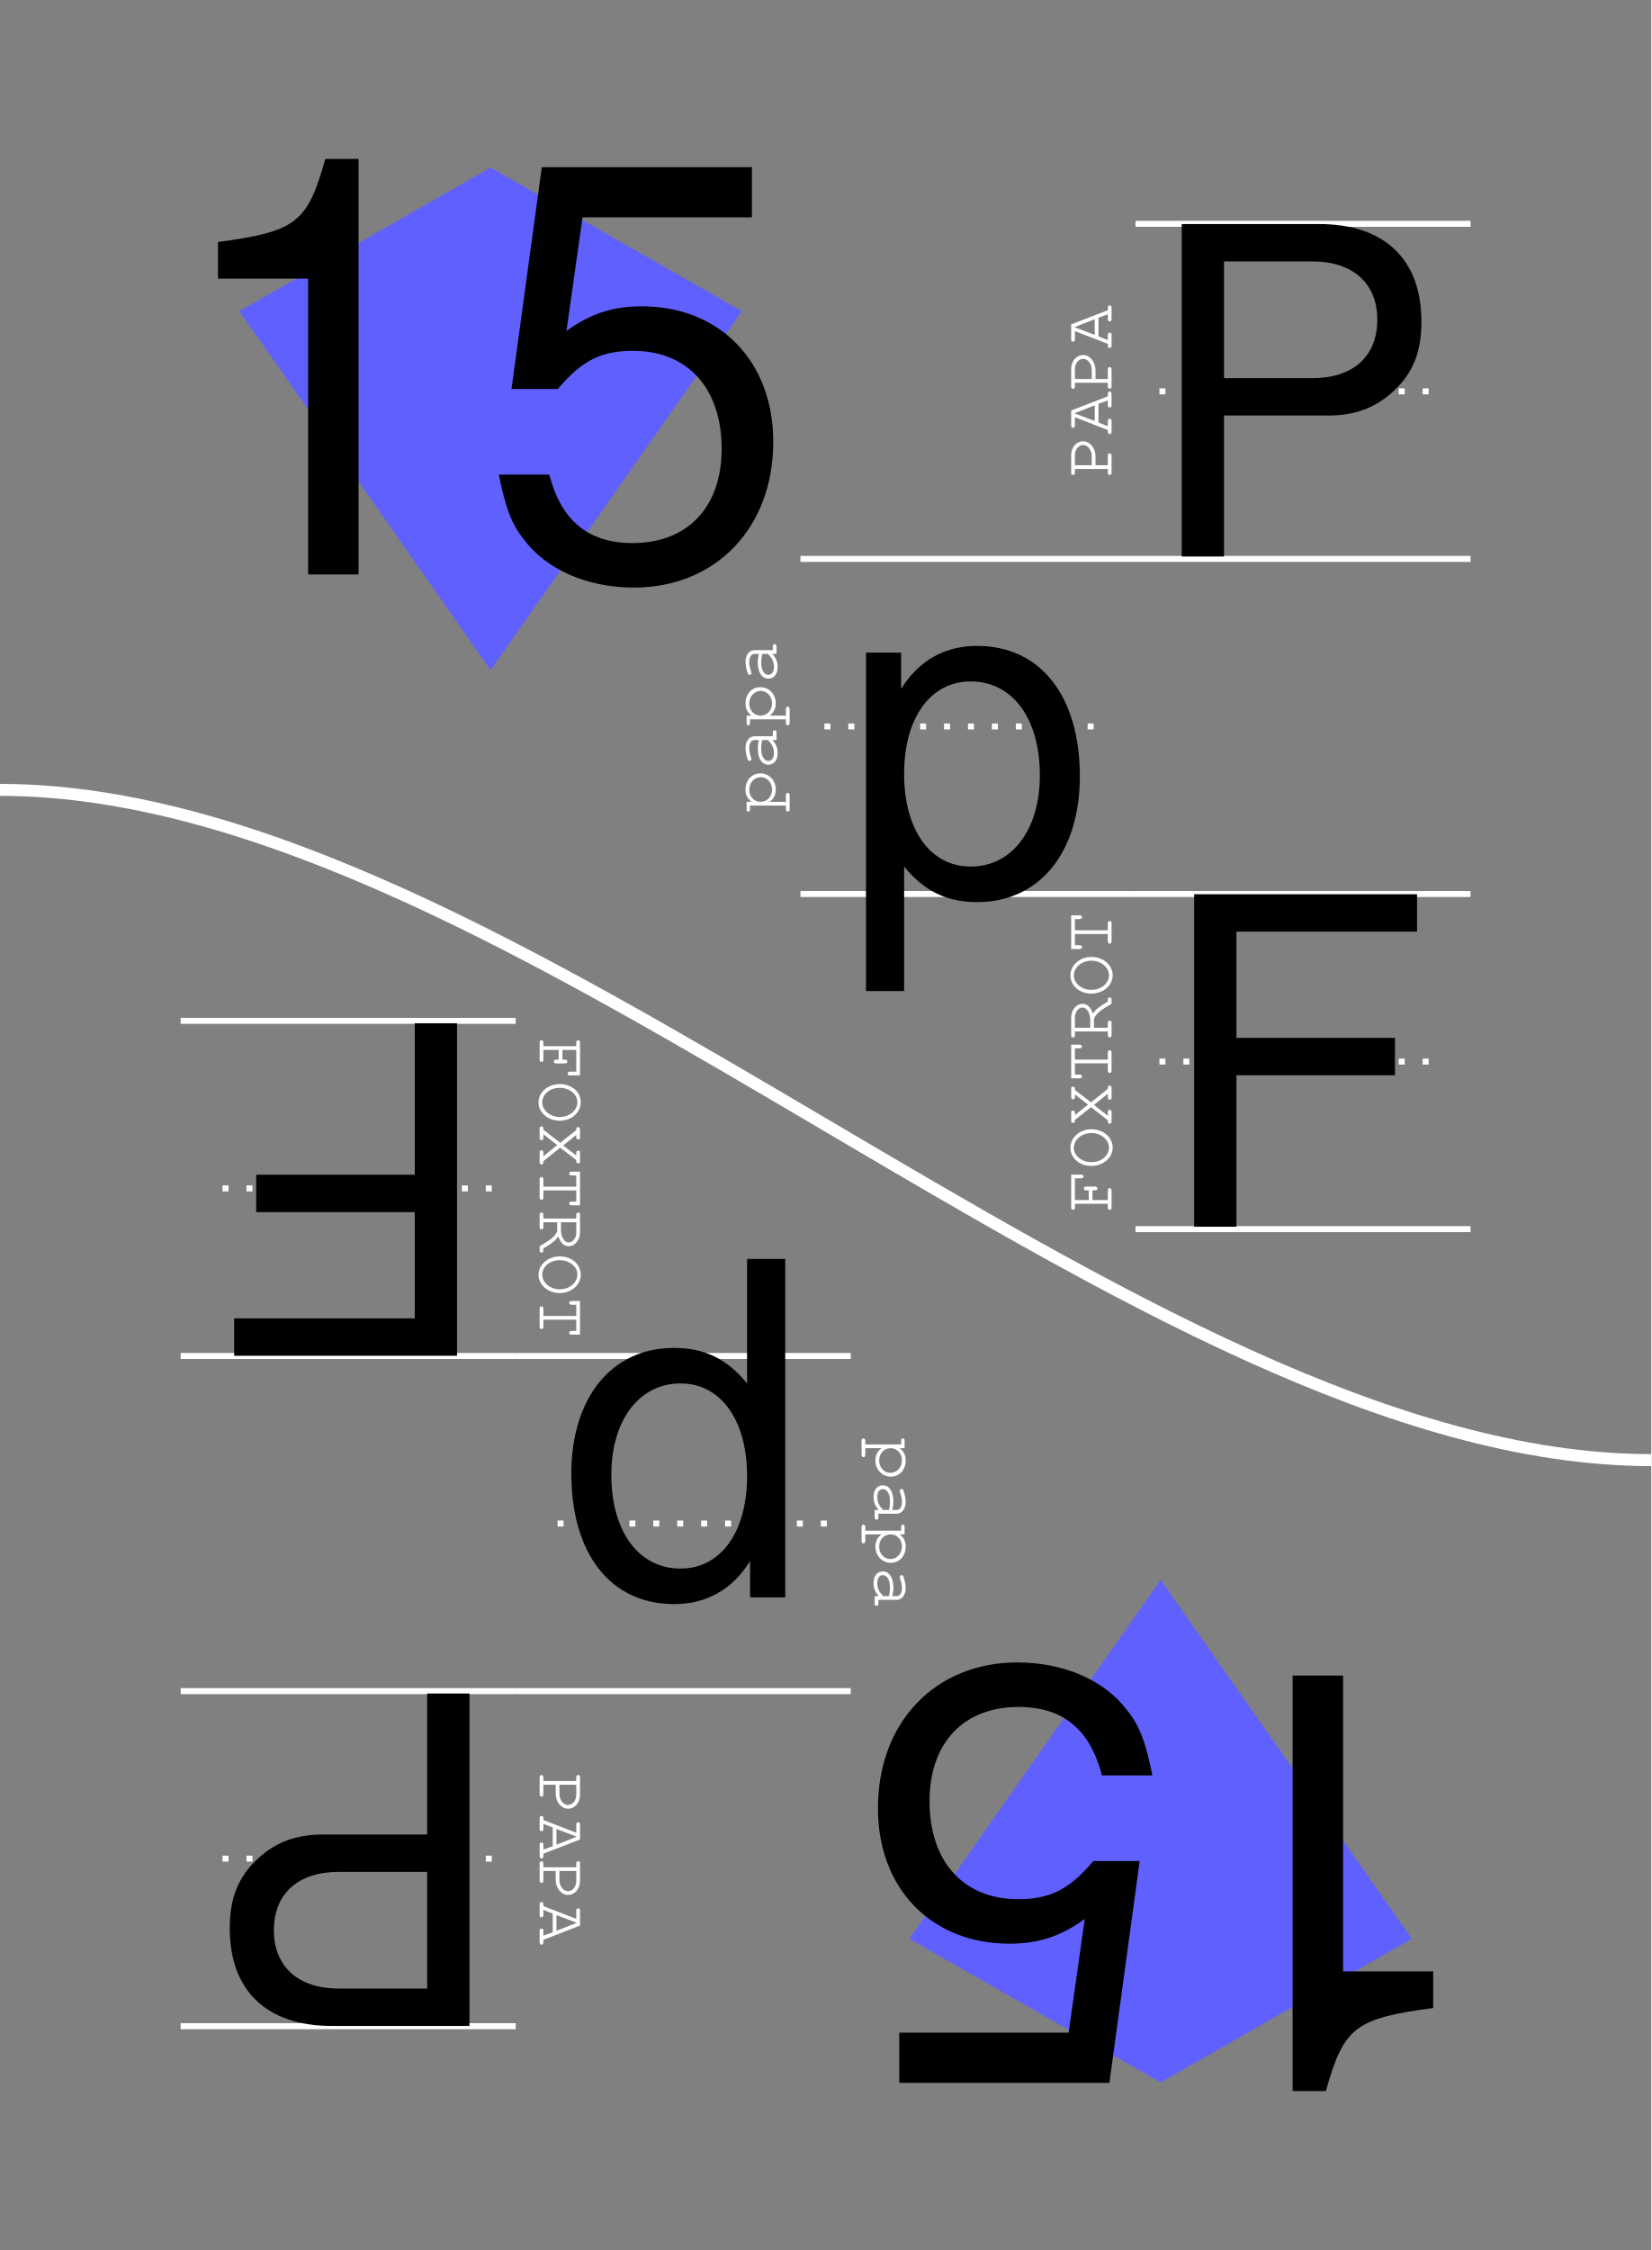
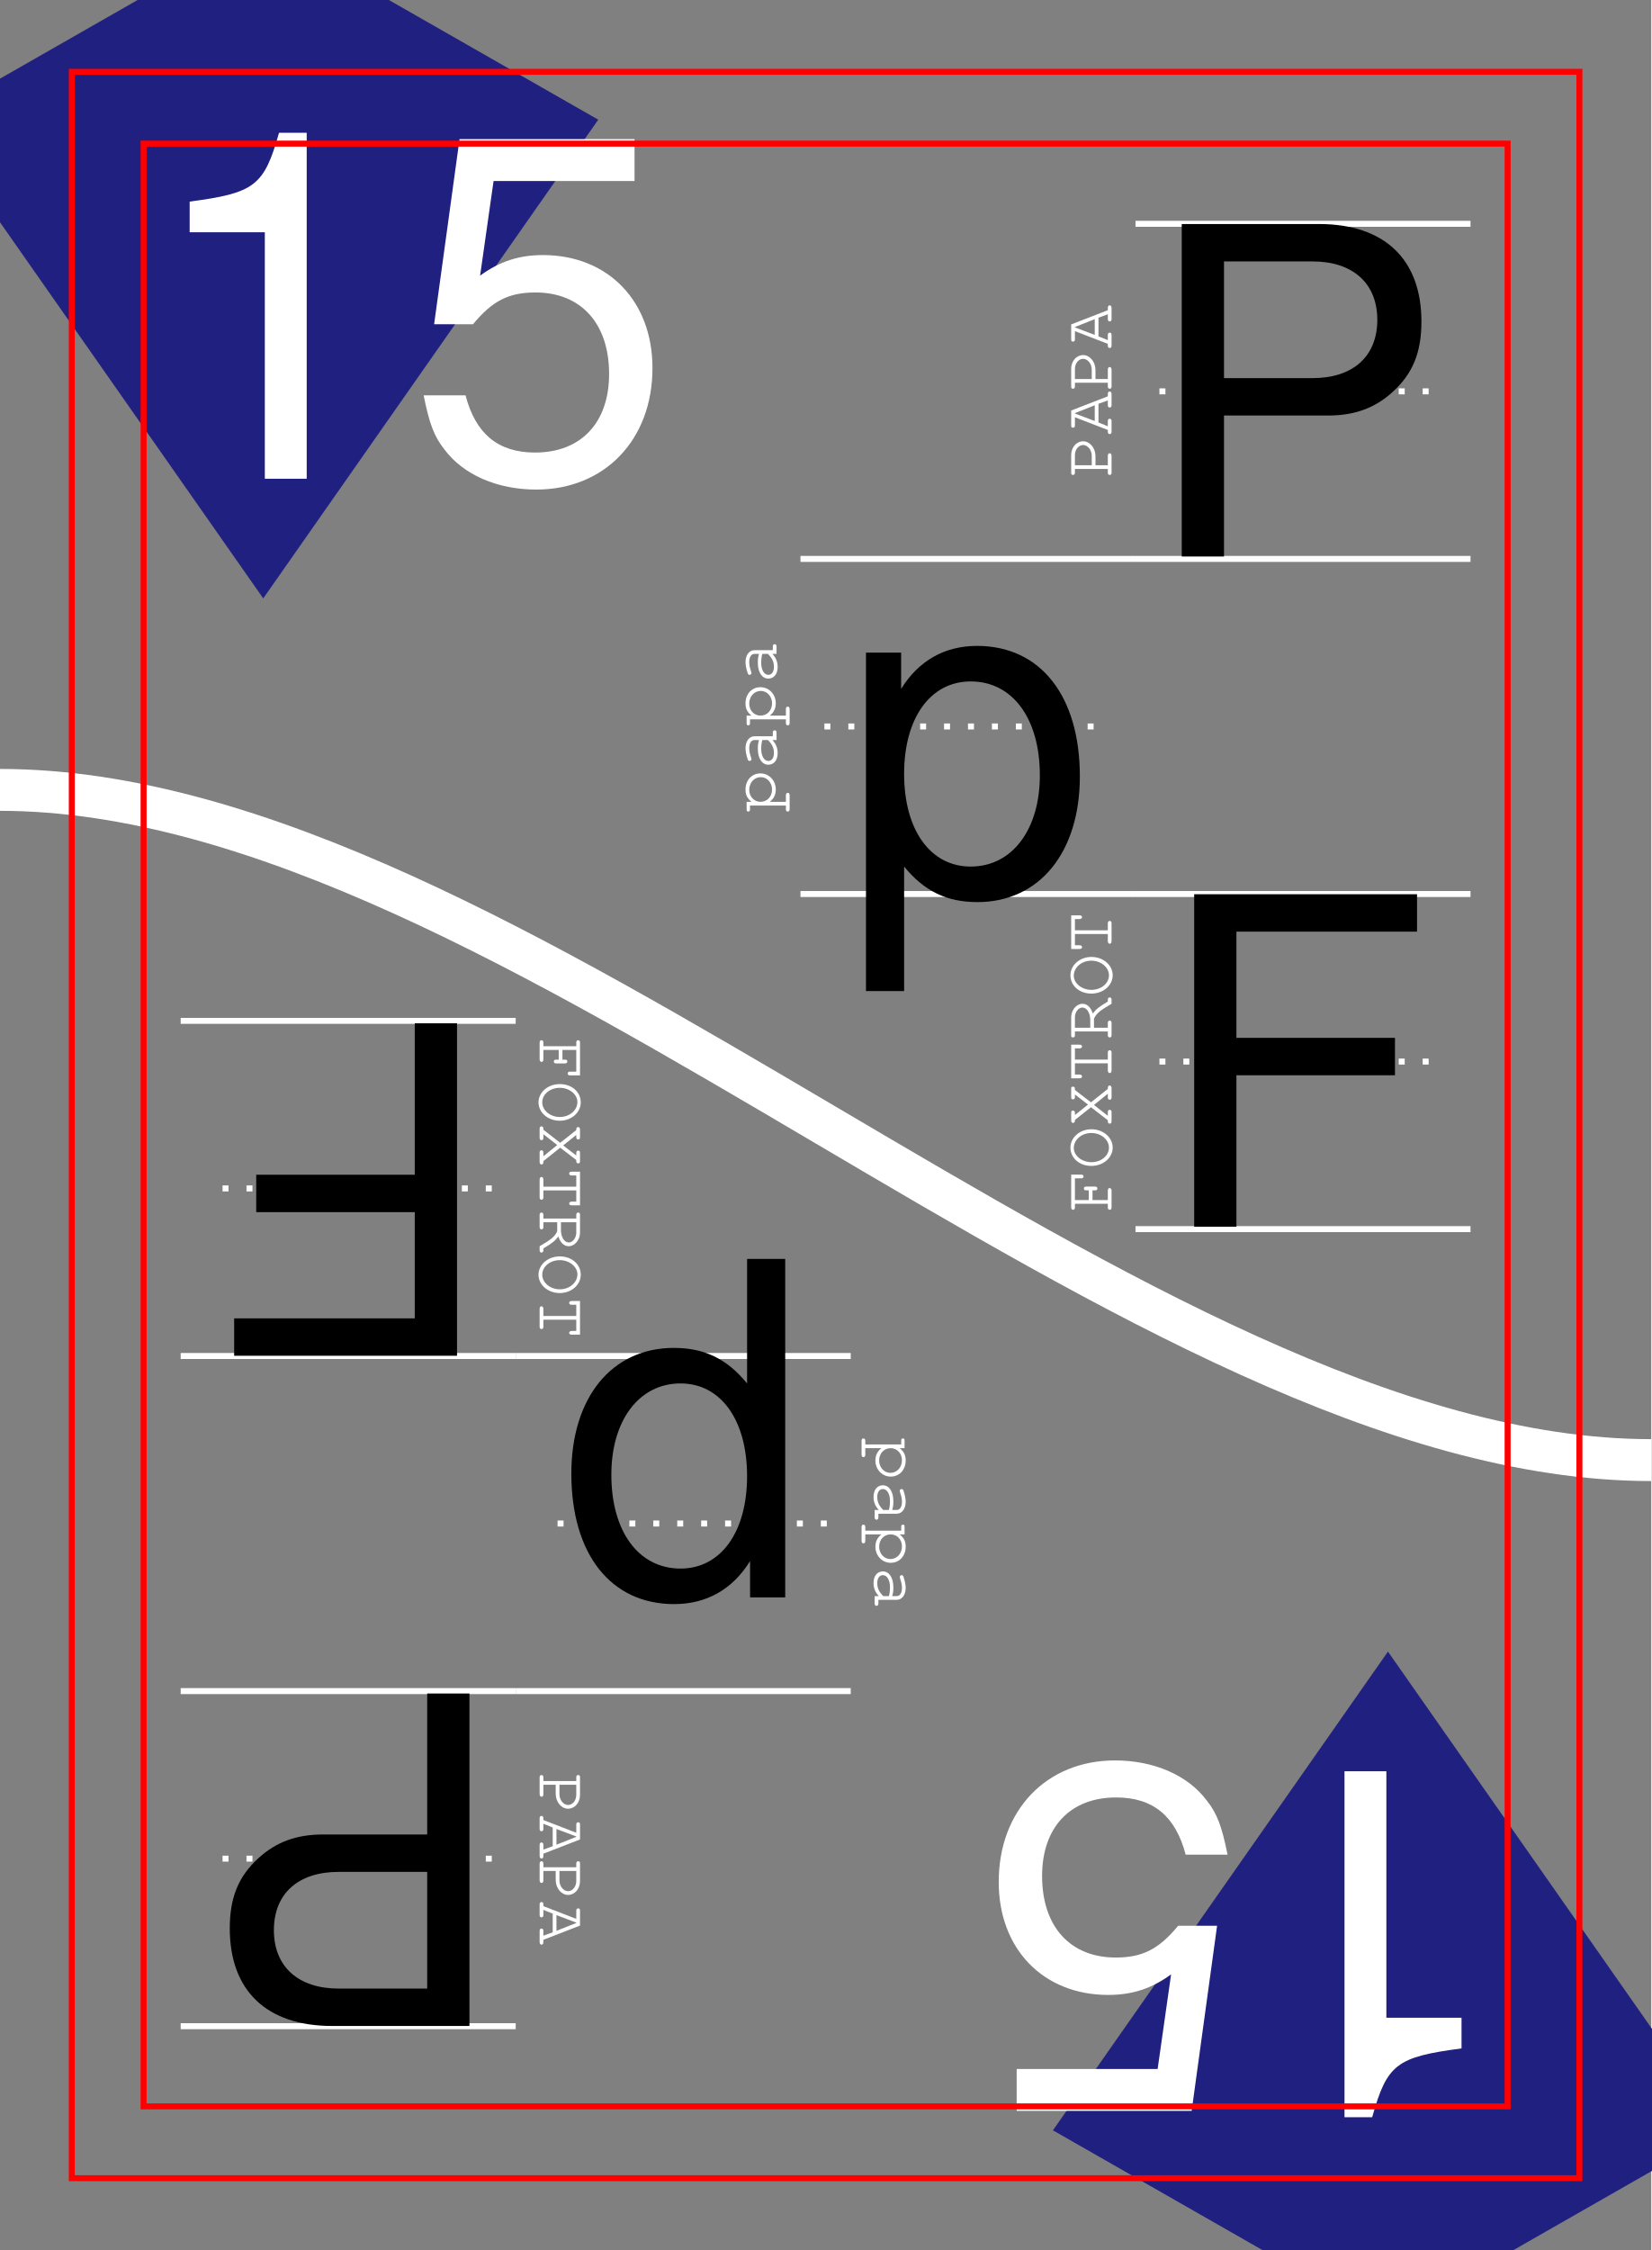
<svg xmlns="http://www.w3.org/2000/svg" xmlns:xlink="http://www.w3.org/1999/xlink" width="69mm" height="94mm" viewBox="-3 -3 69 94" version="1.1" id="card-15">
  <style>
    text { font-family:Helvetica; font-size:19.04px; line-height:1; fill:#000000;fill-opacity:1;stroke:none; }
   
   g.emoji path, g.emoji ellipse, g.emoji circle  { fill:none;stroke:#000000;stroke-width:1.0;stroke-linecap:round;stroke-miterlimit:4;stroke-dasharray:none;stroke-opacity:1 }
   g#card-15-formats-dark text { font-size:7px;fill:#ffffff; }
   g#card-15-thumb-up text, g#card-15-thumb-down text { font-size:7px; }
   path  { fill:none;stroke:#000000;stroke-width:1.0;stroke-linecap:butt;stroke-linejoin:miter;stroke-opacity:1; }
   path.suit { stroke:none; }
   g#card-15-border path  { fill:#808080;fill-opacity:1;stroke:#000000;stroke-width:1.5;stroke-opacity:1;stroke-miterlimit:4;stroke-dasharray:none; }
   g#card-15-lines path { fill:none;stroke:#ffffff;stroke-width:0.25;stroke-linecap:butt;stroke-linejoin:miter;stroke-miterlimit:4;stroke-dasharray:none;stroke-dashoffset:0;stroke-opacity:1 }
   g#card-15-lines-dark path { fill:none;stroke:#000000;stroke-width:0.5;stroke-linecap:butt;stroke-linejoin:miter;stroke-miterlimit:4;stroke-dasharray:none;stroke-dashoffset:0;stroke-opacity:1; }
   g#card-15-lines path.lines-center { stroke-dasharray:0.25, 0.75;}
  </style>
  <defs>
    <g id="card-15-heart-full" class="emoji" transform="translate(-7,-14)">
      <path d="M 7,14 C -5.5,3.5 2,-3 7,2 12,-3 19.5,3.5 7,14 Z" />
    </g>
    <g id="card-15-heart-broken" class="emoji" transform="translate(-7,-14)">
      <path d="M 3.119,0.918 C -0.516,1.134 -2.304,6.546 6.573,13.572            L 10.056,6.195 5.805,7.761 6.763,2.319            C 5.546,1.284 4.244,0.851 3.119,0.918 Z" />
      <path d="M 11.598,-0.031 C 10.627,-0.087 9.524,0.229 8.459,0.983            L 6.937,5.754 12.36,4.47 6.655,12.992            c 0.148,0.146 0.298,0.292 0.453,0.44            C 17.163,6.008 15.371,0.19 11.598,-0.031 Z" />
    </g>
    <g id="card-15-thumb" class="emoji">
      <path d="m 0.25,6 h 4 C 3.761,3.426 2.261,0.331 6.095,0.464           9.005,0.565 8.214,3.28 7.75,6 c 3,0 7,1 4,3 1,1 1,1 0,2 2,1 2,3 -11.5,2 z" />
      <path style="stroke-width:0.5" d="m 4.722,1.807 c 0,0 0.175,2.379 1.03,2.351           0.834,-0.027 0.855,-2.351 0.855,-2.351 z" />
    </g>
    <g id="card-15-thumb-up" class="emoji" transform="translate(-7,-14)">
      <use xlink:href="#card-15-thumb" />
      <text text-anchor="middle" x="6" y="12">+1</text>
    </g>
    <g id="card-15-thumb-down" class="emoji" transform="translate(-7,-14)">
      <use transform="matrix(1,0,0,-1,0,14)" xlink:href="#card-15-thumb" />
      <text text-anchor="middle" x="7" y="7">-1</text>
    </g>
    <g id="card-15-sad" class="emoji" transform="translate(-7,-14)">
      <ellipse id="card-15-sad-right-eye" cx="9.5" cy="4" rx="0.25" ry="0.75" />
      <ellipse id="card-15-sad-left-eye" cx="4.5" cy="4" rx="0.25" ry="0.75" />
      <circle id="card-15-sad-face" cx="7" cy="7" r="7" />
      <path id="card-15-sad-frown" d="m 3,10 c 1.5,-3 6,-3 8,0" />
    </g>
    <g id="card-15-happy" class="emoji" transform="translate(-7,-14)">
      <ellipse id="card-15-happy-right-eye" cx="9.5" cy="4" rx="0.25" ry="0.75" />
      <ellipse id="card-15-happy-left-eye" cx="4.5" cy="4" rx="0.25" ry="0.75" />
      <circle id="card-15-happy-face" cx="7" cy="7" r="7" />
      <path id="card-15-happy-smile" d="m 3,8 c 1.5,4 6,4 8,0" />
    </g>
    <g id="card-15-suit-club" transform="translate(7,7)">
-       <path id="card-15-suit-club-flower" style="fill:#60ff60;stroke:none" d="     M -7.347880794884119e-16,4.0      C 3.365,12.557 12.557,-3.365 3.464,-2.0      C 9.192,-9.192 -9.192,-9.192 -3.464,-2      C -12.557,-3.365 -3.365,12.557 -7.347880794884119e-16,4.0      Z     " />
-       <path id="card-15-suit-club-stem" style="fill:#60ff60;stroke:none" d="     m 0,7.0      h -1.5      c 1.5,-1.5 1.5,-7.0 1.5,-7.0      c 0,0 0,5.5 1.5,7.0      z" />
+       <path id="card-15-suit-club-flower" style="fill:#208020;stroke:none" d="     M -7.347880794884119e-16,4.0      C 3.365,12.557 12.557,-3.365 3.464,-2.0      C 9.192,-9.192 -9.192,-9.192 -3.464,-2      C -12.557,-3.365 -3.365,12.557 -7.347880794884119e-16,4.0      Z     " />
+       <path id="card-15-suit-club-stem" style="fill:#208020;stroke:none" d="     m 0,7.0      h -1.5      c 1.5,-1.5 1.5,-7.0 1.5,-7.0      c 0,0 0,5.5 1.5,7.0      z" />
    </g>
    <g id="card-15-suit-heart">
-       <path style="fill:#ff6060;stroke:none" d="M 7,14 C -5.5,3.5 2,-3 7,2 12,-3 19.5,3.5 7,14 Z" />
+       <path style="fill:#802020;stroke:none" d="M 7,14 C -5.5,3.5 2,-3 7,2 12,-3 19.5,3.5 7,14 Z" />
    </g>
    <g id="card-15-suit-diamond">
-       <path style="fill:#6060ff;stroke:none" d="m 7,14 -7,-10 7,-4 7,4 z" />
+       <path style="fill:#202080;stroke:none" d="m 7,14 -7,-10 7,-4 7,4 z" />
    </g>
    <g id="card-15-suit-spade">
-       <path style="fill:#606060;stroke:none" d="M 7,0 C -5.5,10.5 2,17 7,12 12,17 19.5,10.5 7,0 Z" />
-       <path style="fill:#606060;stroke:none" d="m 7,14 h -1.5 c 1.5,-1.5 1.5,-7.0 1.5,-7.0 c 0,0 0,5.5 1.5,7.0 z" />
+       <path style="fill:#202020;stroke:none" d="M 7,0 C -5.5,10.5 2,17 7,12 12,17 19.5,10.5 7,0 Z" />
+       <path style="fill:#202020;stroke:none" d="m 7,14 h -1.5 c 1.5,-1.5 1.5,-7.0 1.5,-7.0 c 0,0 0,5.5 1.5,7.0 z" />
    </g>
    <g id="card-15-lines">
      <path d="m 0,0 14,0" />
      <path class="lines-center" d="m 1,7 12,0" />
      <path d="m 0,14 14,0" />
    </g>
    <g id="card-15-lines-dark">
      
      
      
    </g>
    <g id="card-15-translate-text">
      <text xml:space="preserve" x="37.45" y="34.25" text-anchor="middle">p</text>
      <text xml:space="preserve" x="51" y="20.25" text-anchor="middle">P</text>
      <text xml:space="preserve" x="51" y="48.25" text-anchor="middle">F</text>
    </g>
    <g id="card-15-translate-pics">
      <use x="37.45" y="34.25" xlink:href="#card-15-" />
      <use x="51" y="20.25" xlink:href="#card-15-" />
      <use x="51" y="48.25" xlink:href="#card-15-" />
    </g>
    <g id="card-15-formats">
      <g id="formats-up" transform="translate(44.45,6.35)">
        <use xlink:href="#card-15-lines" />
        <text transform="rotate(-90) translate(-7,-1)" xml:space="preserve" text-anchor="middle" style="font-size:3px;line-height:1;font-family:Courier;fill:#ffffff;fill-opacity:1;stroke:#ffffff;stroke-width:0;stroke-miterlimit:4;stroke-dasharray:none;stroke-opacity:1">PAPA</text>
      </g>
      <g id="card-15-formats-plain" transform="translate(30.45,20.35)">
        <use xlink:href="#card-15-lines" />
        <text transform="rotate(-90) translate(-7,-1)" xml:space="preserve" text-anchor="middle" style="font-size:3px;line-height:1;font-family:Courier;fill:#ffffff;fill-opacity:1;stroke:#ffffff;stroke-width:0;stroke-miterlimit:4;stroke-dasharray:none;stroke-opacity:1">papa</text>
      </g>
      <g id="card-15-formats-down" transform="translate(44.45,34.35)">
        <use xlink:href="#card-15-lines" />
        <text transform="rotate(-90) translate(-7,-1)" xml:space="preserve" text-anchor="middle" style="font-size:3px;line-height:1;font-family:Courier;fill:#ffffff;fill-opacity:1;stroke:#ffffff;stroke-width:0;stroke-miterlimit:4;stroke-dasharray:none;stroke-opacity:1">FOXTROT</text>
      </g>
      <text xml:space="preserve" text-anchor="middle" style="font-size:7px;line-height:1;font-family:Courier;fill:#ffffff;fill-opacity:1;stroke:#ffffff;stroke-width:0;stroke-miterlimit:4;stroke-dasharray:none;stroke-opacity:1" x="51.45" y="28.50" />
    </g>
    <g id="card-15-formats-dark">
      <g id="card-15-formats-up" transform="translate(44.45,6.35)">
        <use xlink:href="#card-15-lines-dark" />
        <text transform="rotate(-90) translate(-7,-1)" xml:space="preserve" text-anchor="middle" style="font-size:3px;line-height:1;font-family:Courier;fill:#ffffff;fill-opacity:1;stroke:#ffffff;stroke-width:0;stroke-miterlimit:4;stroke-dasharray:none;stroke-opacity:1">PAPA</text>
      </g>
      <g id="card-15-formats-plain" transform="translate(30.45,20.35)">
        <use xlink:href="#card-15-lines-dark" />
        <text transform="rotate(-90) translate(-7,18.5)" xml:space="preserve" text-anchor="middle" style="font-size:4px;line-height:1;font-family:Courier;fill:#ffffff;fill-opacity:1;stroke:#ffffff;stroke-width:0;stroke-miterlimit:4;stroke-dasharray:none;stroke-opacity:1">papa</text>
      </g>
      <g id="card-15-formats-down" transform="translate(44.45,34.35)">
        <use xlink:href="#card-15-lines-dark" />
        <text transform="rotate(-90) translate(-7,-1)" xml:space="preserve" text-anchor="middle" style="font-size:3px;line-height:1;font-family:Courier;fill:#ffffff;fill-opacity:1;stroke:#ffffff;stroke-width:0;stroke-miterlimit:4;stroke-dasharray:none;stroke-opacity:1">FOXTROT</text>
      </g>
      <text xml:space="preserve" text-anchor="middle" style="fill:#000000;font-size:150%" x="51.45" y="36" />
    </g>
  </defs>
  <g id="card-15-main-layer">
    <rect x="-3" y="-3" width="69" height="94" style="fill:#808080" />
-     <use opacity="1" transform="matrix(1.5,0,0,1.5,7,4)" xlink:href="#card-15-suit-diamond" />
+     <use opacity="1" transform="matrix(2,0,0,2,-6,-6)" xlink:href="#card-15-suit-diamond" />
    <use xlink:href="#card-15-formats" />
    <g transform="rotate(180,31.5,44)">
-       <use opacity="1" transform="matrix(1.5,0,0,1.5,7,4)" xlink:href="#card-15-suit-diamond" />
+       <use opacity="1" transform="matrix(2,0,0,2,-6,-6)" xlink:href="#card-15-suit-diamond" />
      <use xlink:href="#card-15-formats" />
    </g>
    <g id="card-15-border">
-       <path id="card-15-border-separator" style="stroke:#ffffff;stroke-width:0.5;fill:none;" d="M -3.0,30 C 18.5,30 44.5,58 66,58" />
+       <path id="card-15-border-separator" style="stroke:#ffffff;stroke-width:1.75;fill:none;" d="M -3.0,30 C 18.5,30 44.5,58 66,58" />
    </g>
    <g id="card-15-upward">
-       <text x="17" y="21" style="font-family:Helvetica;font-size:24px;" text-anchor="middle">15</text>
+       <text x="14" y="17" style="font-family:Helvetica;font-size:20px;fill:#fff" text-anchor="middle">15</text>
      <use xlink:href="#card-15-translate-text" />
    </g>
    <use xlink:href="#card-15-upward" transform="rotate(180,31.5,44)" />
+     <rect x="0" y="0" width="63" height="88" style="stroke:#f00;stroke-width:0.25;fill:none;" />
+     <rect x="3" y="3" width="57" height="82" style="stroke:#f00;stroke-width:0.25;fill:none;" />
  </g>
</svg>
